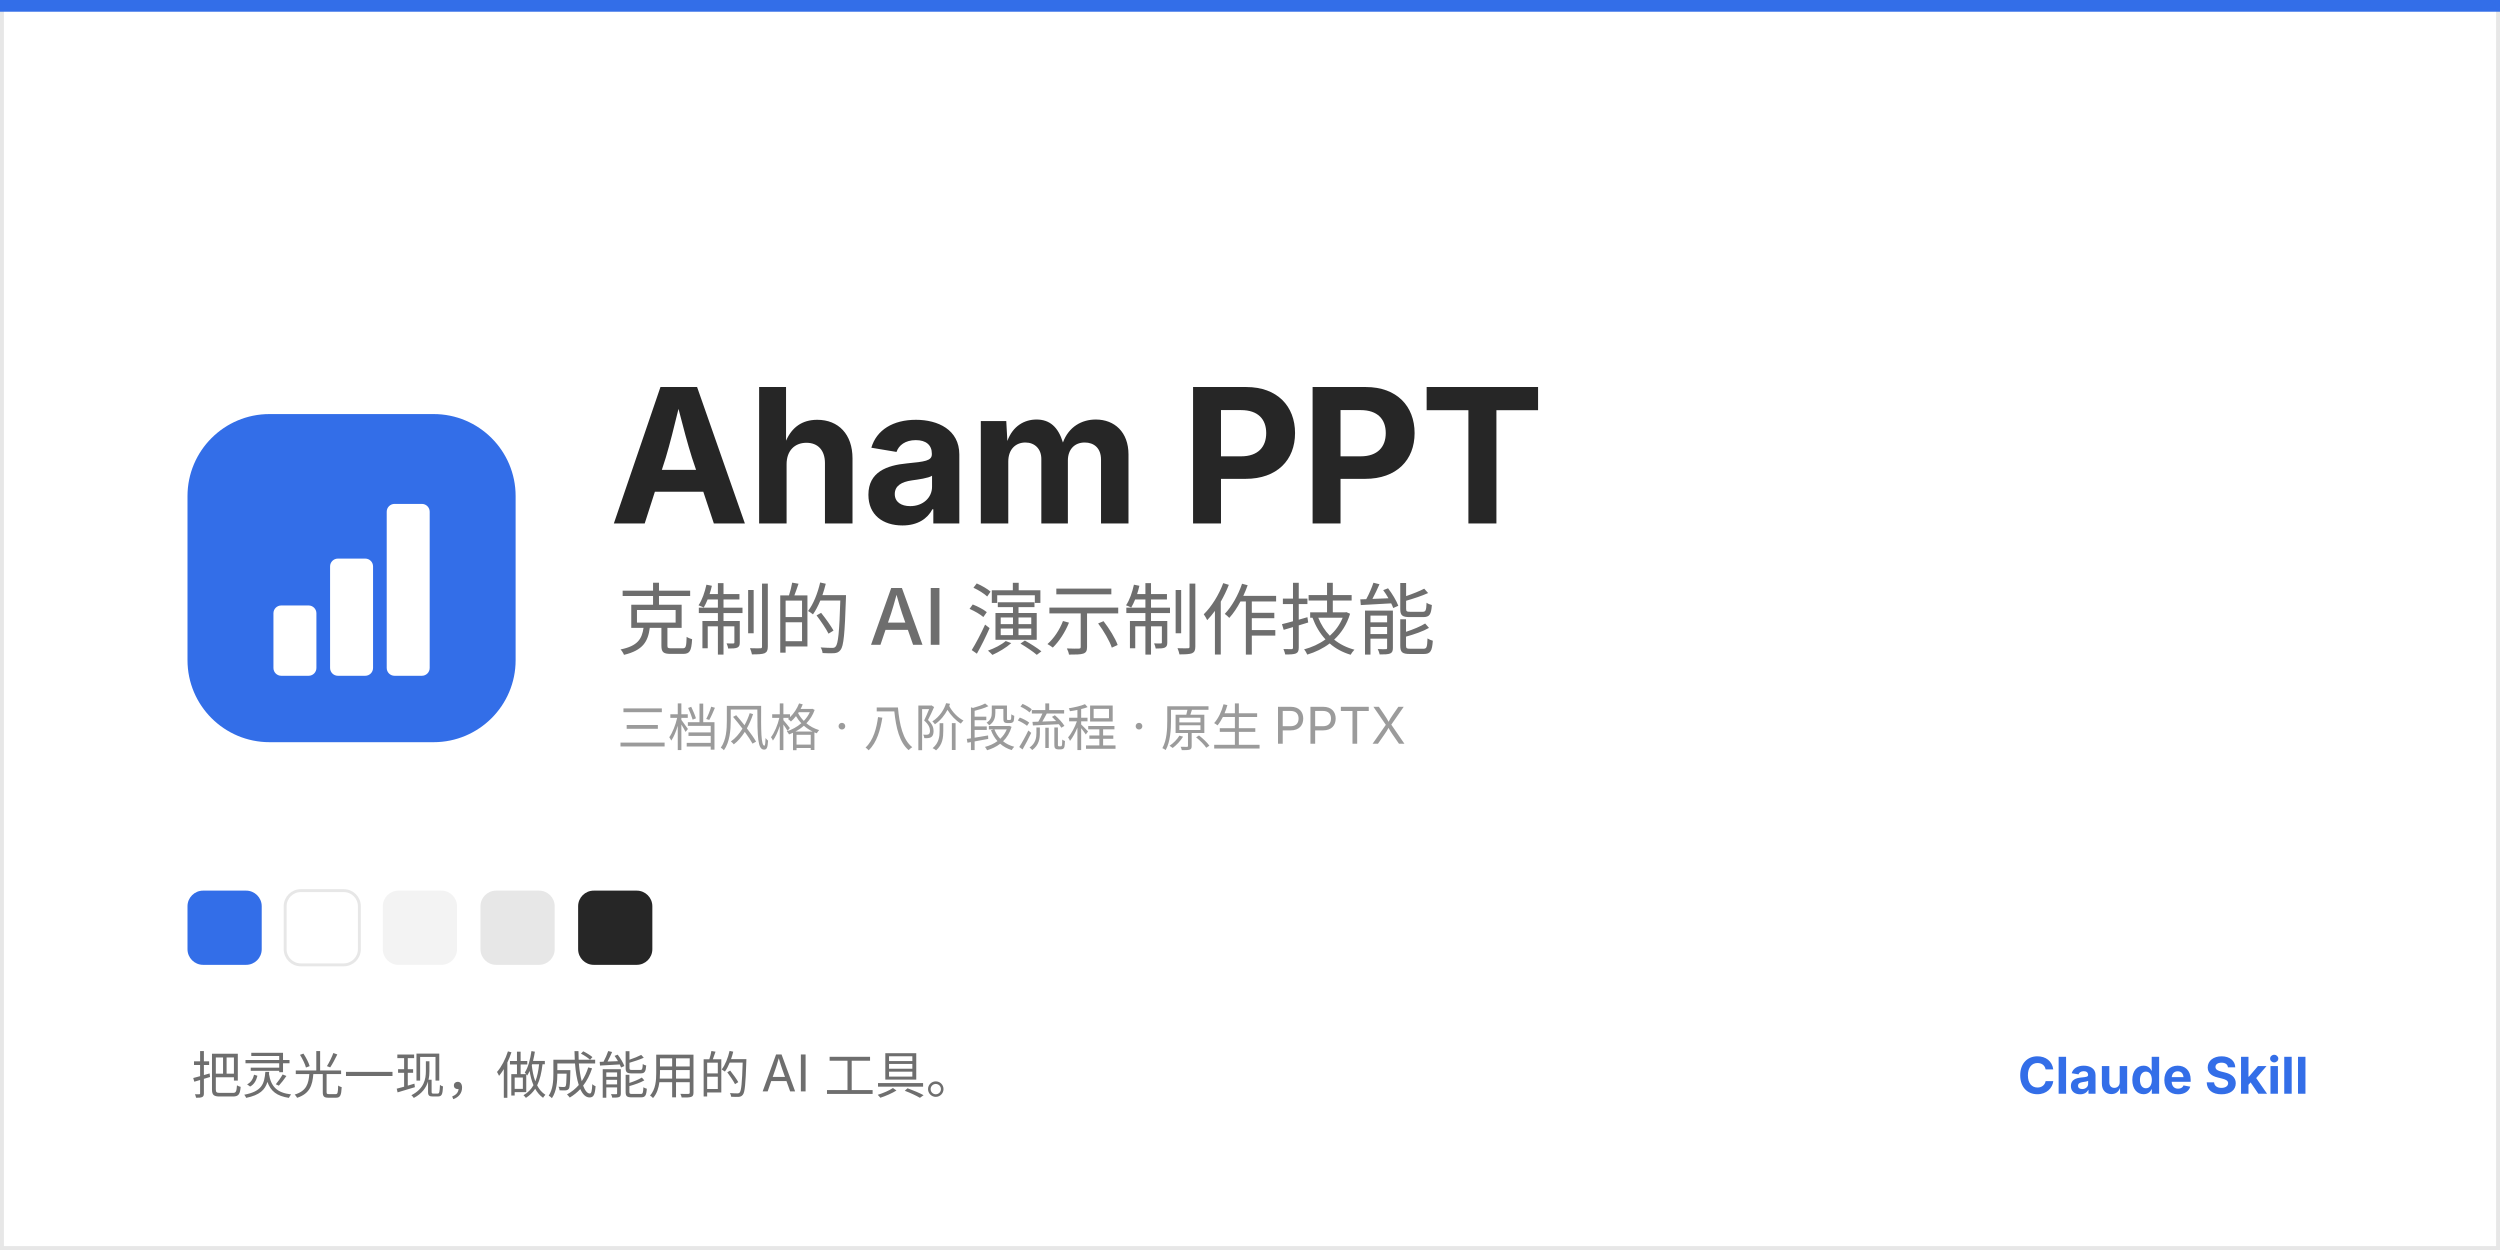
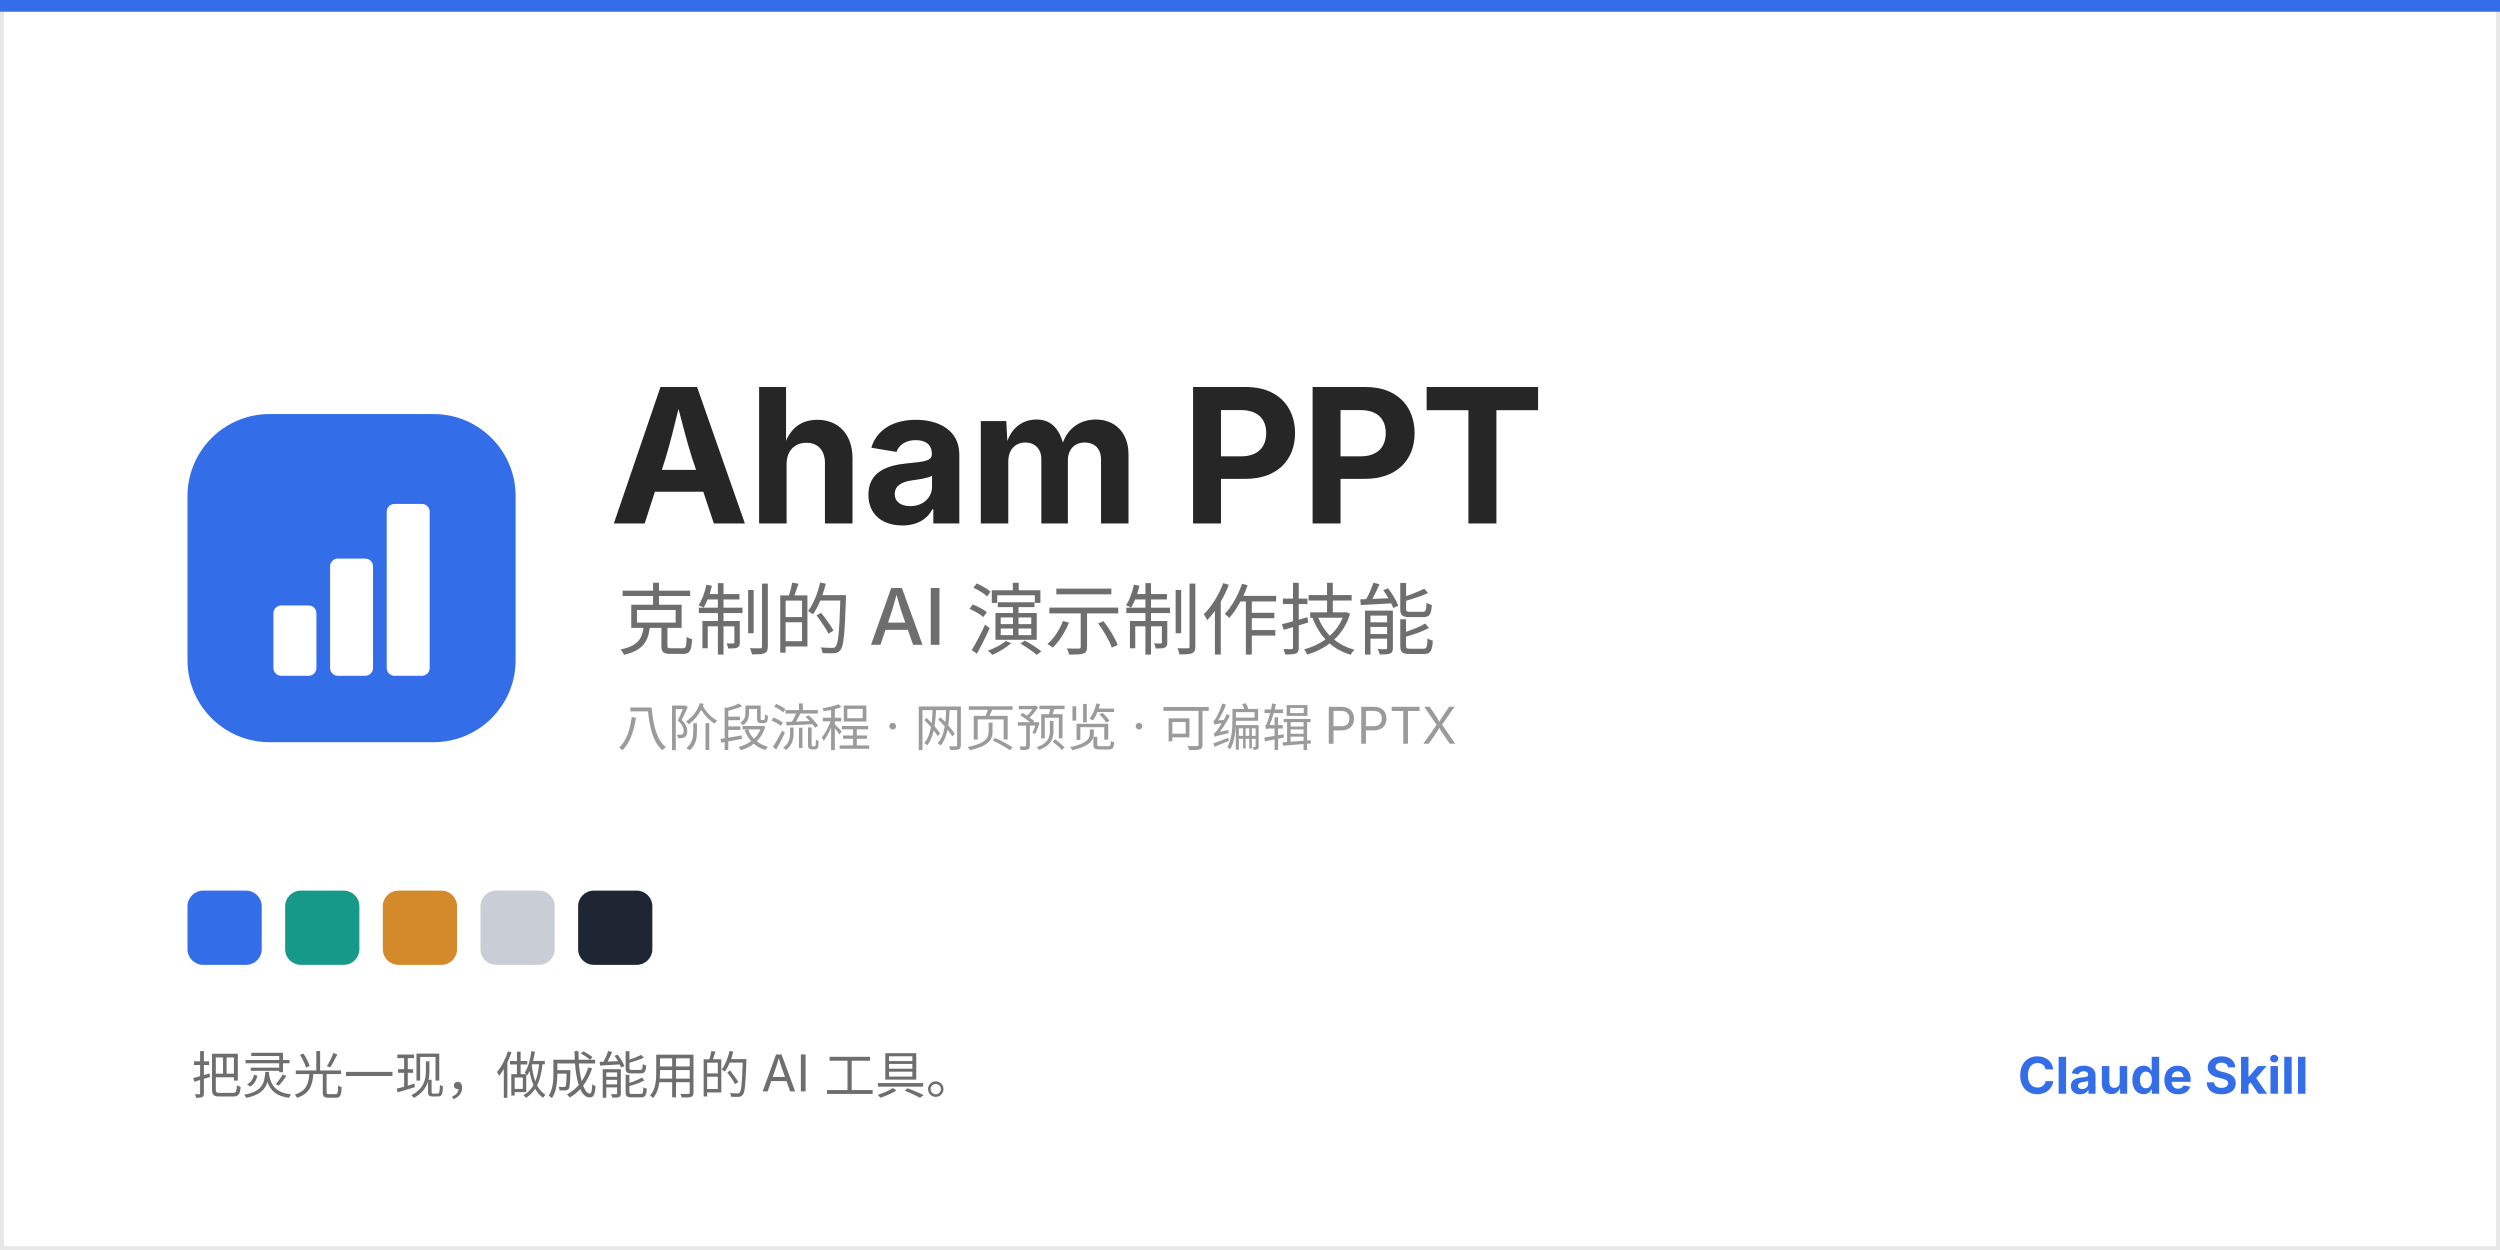
<svg xmlns="http://www.w3.org/2000/svg" width="1280" height="640" viewBox="0 0 1280 640">
  <rect x="0" y="0" width="1280" height="640" fill="#FFFFFF" />
  <rect x="1" y="1" width="1278" height="638" fill="none" stroke="#E7E7E7" stroke-width="2" />
  <rect x="0" y="0" width="1280" height="6" fill="#336EE8" />
  <g transform="translate(96,212)">
    <rect width="168" height="168" rx="42" fill="#336EE8" />
    <rect x="44" y="98" width="22" height="36" rx="4" fill="#FFFFFF" />
    <rect x="73" y="74" width="22" height="60" rx="4" fill="#FFFFFF" />
    <rect x="102" y="46" width="22" height="88" rx="4" fill="#FFFFFF" />
  </g>
  <text x="312" y="268" font-family="'Inter','PingFang SC','Microsoft YaHei',system-ui,-apple-system,sans-serif" font-size="96" font-weight="700" letter-spacing="-1" fill="#262626">Aham PPT</text>
  <text x="316" y="332" font-family="'Inter','PingFang SC','Microsoft YaHei',system-ui,-apple-system,sans-serif" font-size="40" font-weight="500" fill="#6E6E6E">克制的 AI 演示制作技能</text>
-   <text x="316" y="382" font-family="'Inter','PingFang SC','Microsoft YaHei',system-ui,-apple-system,sans-serif" font-size="26" fill="#9B9B9B">三档风格 · 八阶段流程 · 原生 PPTX</text>
+   <text x="316" y="382" font-family="'Inter','PingFang SC','Microsoft YaHei',system-ui,-apple-system,sans-serif" font-size="26" fill="#9B9B9B">八阶段流程 · 网页预览 · 可编辑 PPTX</text>
  <g transform="translate(96,456)">
    <rect x="0" y="0" width="38" height="38" rx="8" fill="#336EE8" />
-     <rect x="50" y="0" width="38" height="38" rx="8" fill="#FFFFFF" />
-     <rect x="50" y="0" width="38" height="38" rx="8" fill="none" stroke="#E7E7E7" stroke-width="1.5" />
-     <rect x="100" y="0" width="38" height="38" rx="8" fill="#F3F3F3" />
-     <rect x="150" y="0" width="38" height="38" rx="8" fill="#E7E7E7" />
-     <rect x="200" y="0" width="38" height="38" rx="8" fill="#262626" />
+     <rect x="50" y="0" width="38" height="38" rx="8" fill="#17998A" />
+     <rect x="100" y="0" width="38" height="38" rx="8" fill="#D4892A" />
+     <rect x="150" y="0" width="38" height="38" rx="8" fill="#C9CED6" />
+     <rect x="200" y="0" width="38" height="38" rx="8" fill="#1F2633" />
  </g>
  <text x="98" y="560" font-family="'Inter','PingFang SC','Microsoft YaHei',system-ui,-apple-system,sans-serif" font-size="26" fill="#6E6E6E">把灵光一现，做成能用的 AI 工具。</text>
  <text x="1182" y="560" font-family="'Inter','PingFang SC','Microsoft YaHei',system-ui,-apple-system,sans-serif" font-size="26" font-weight="700" text-anchor="end" fill="#336EE8">Claude Skill</text>
</svg>
